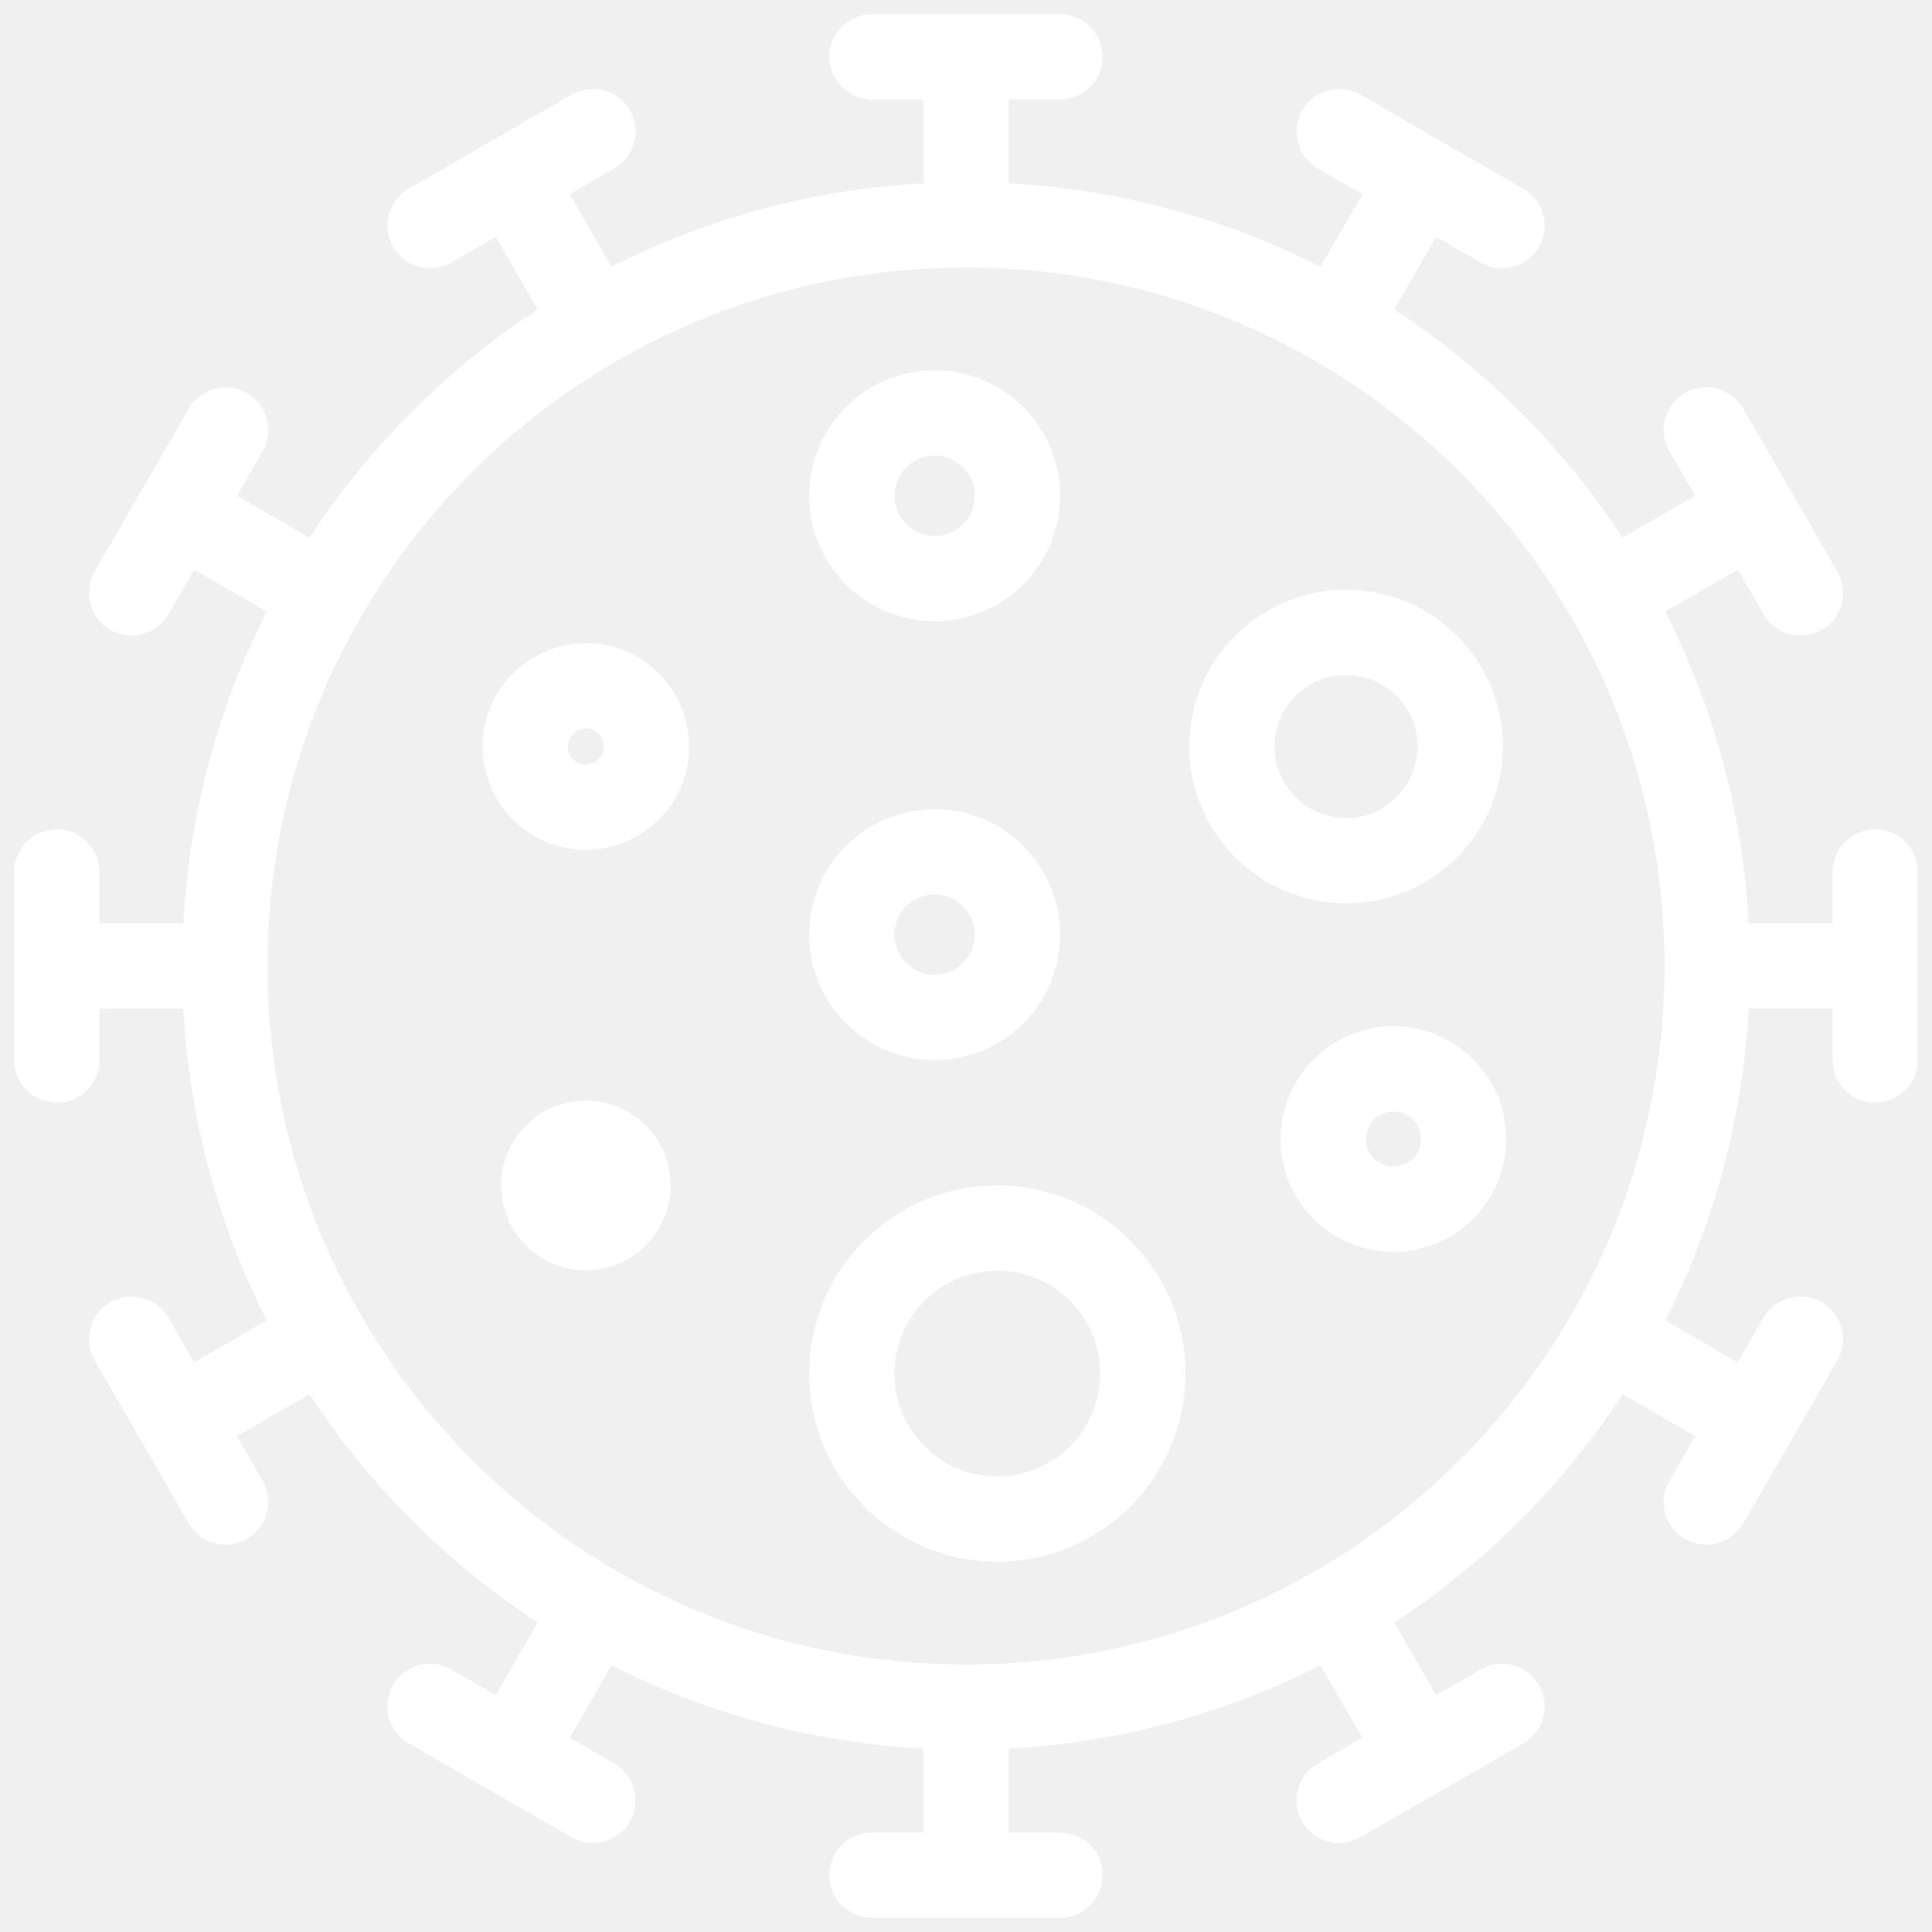
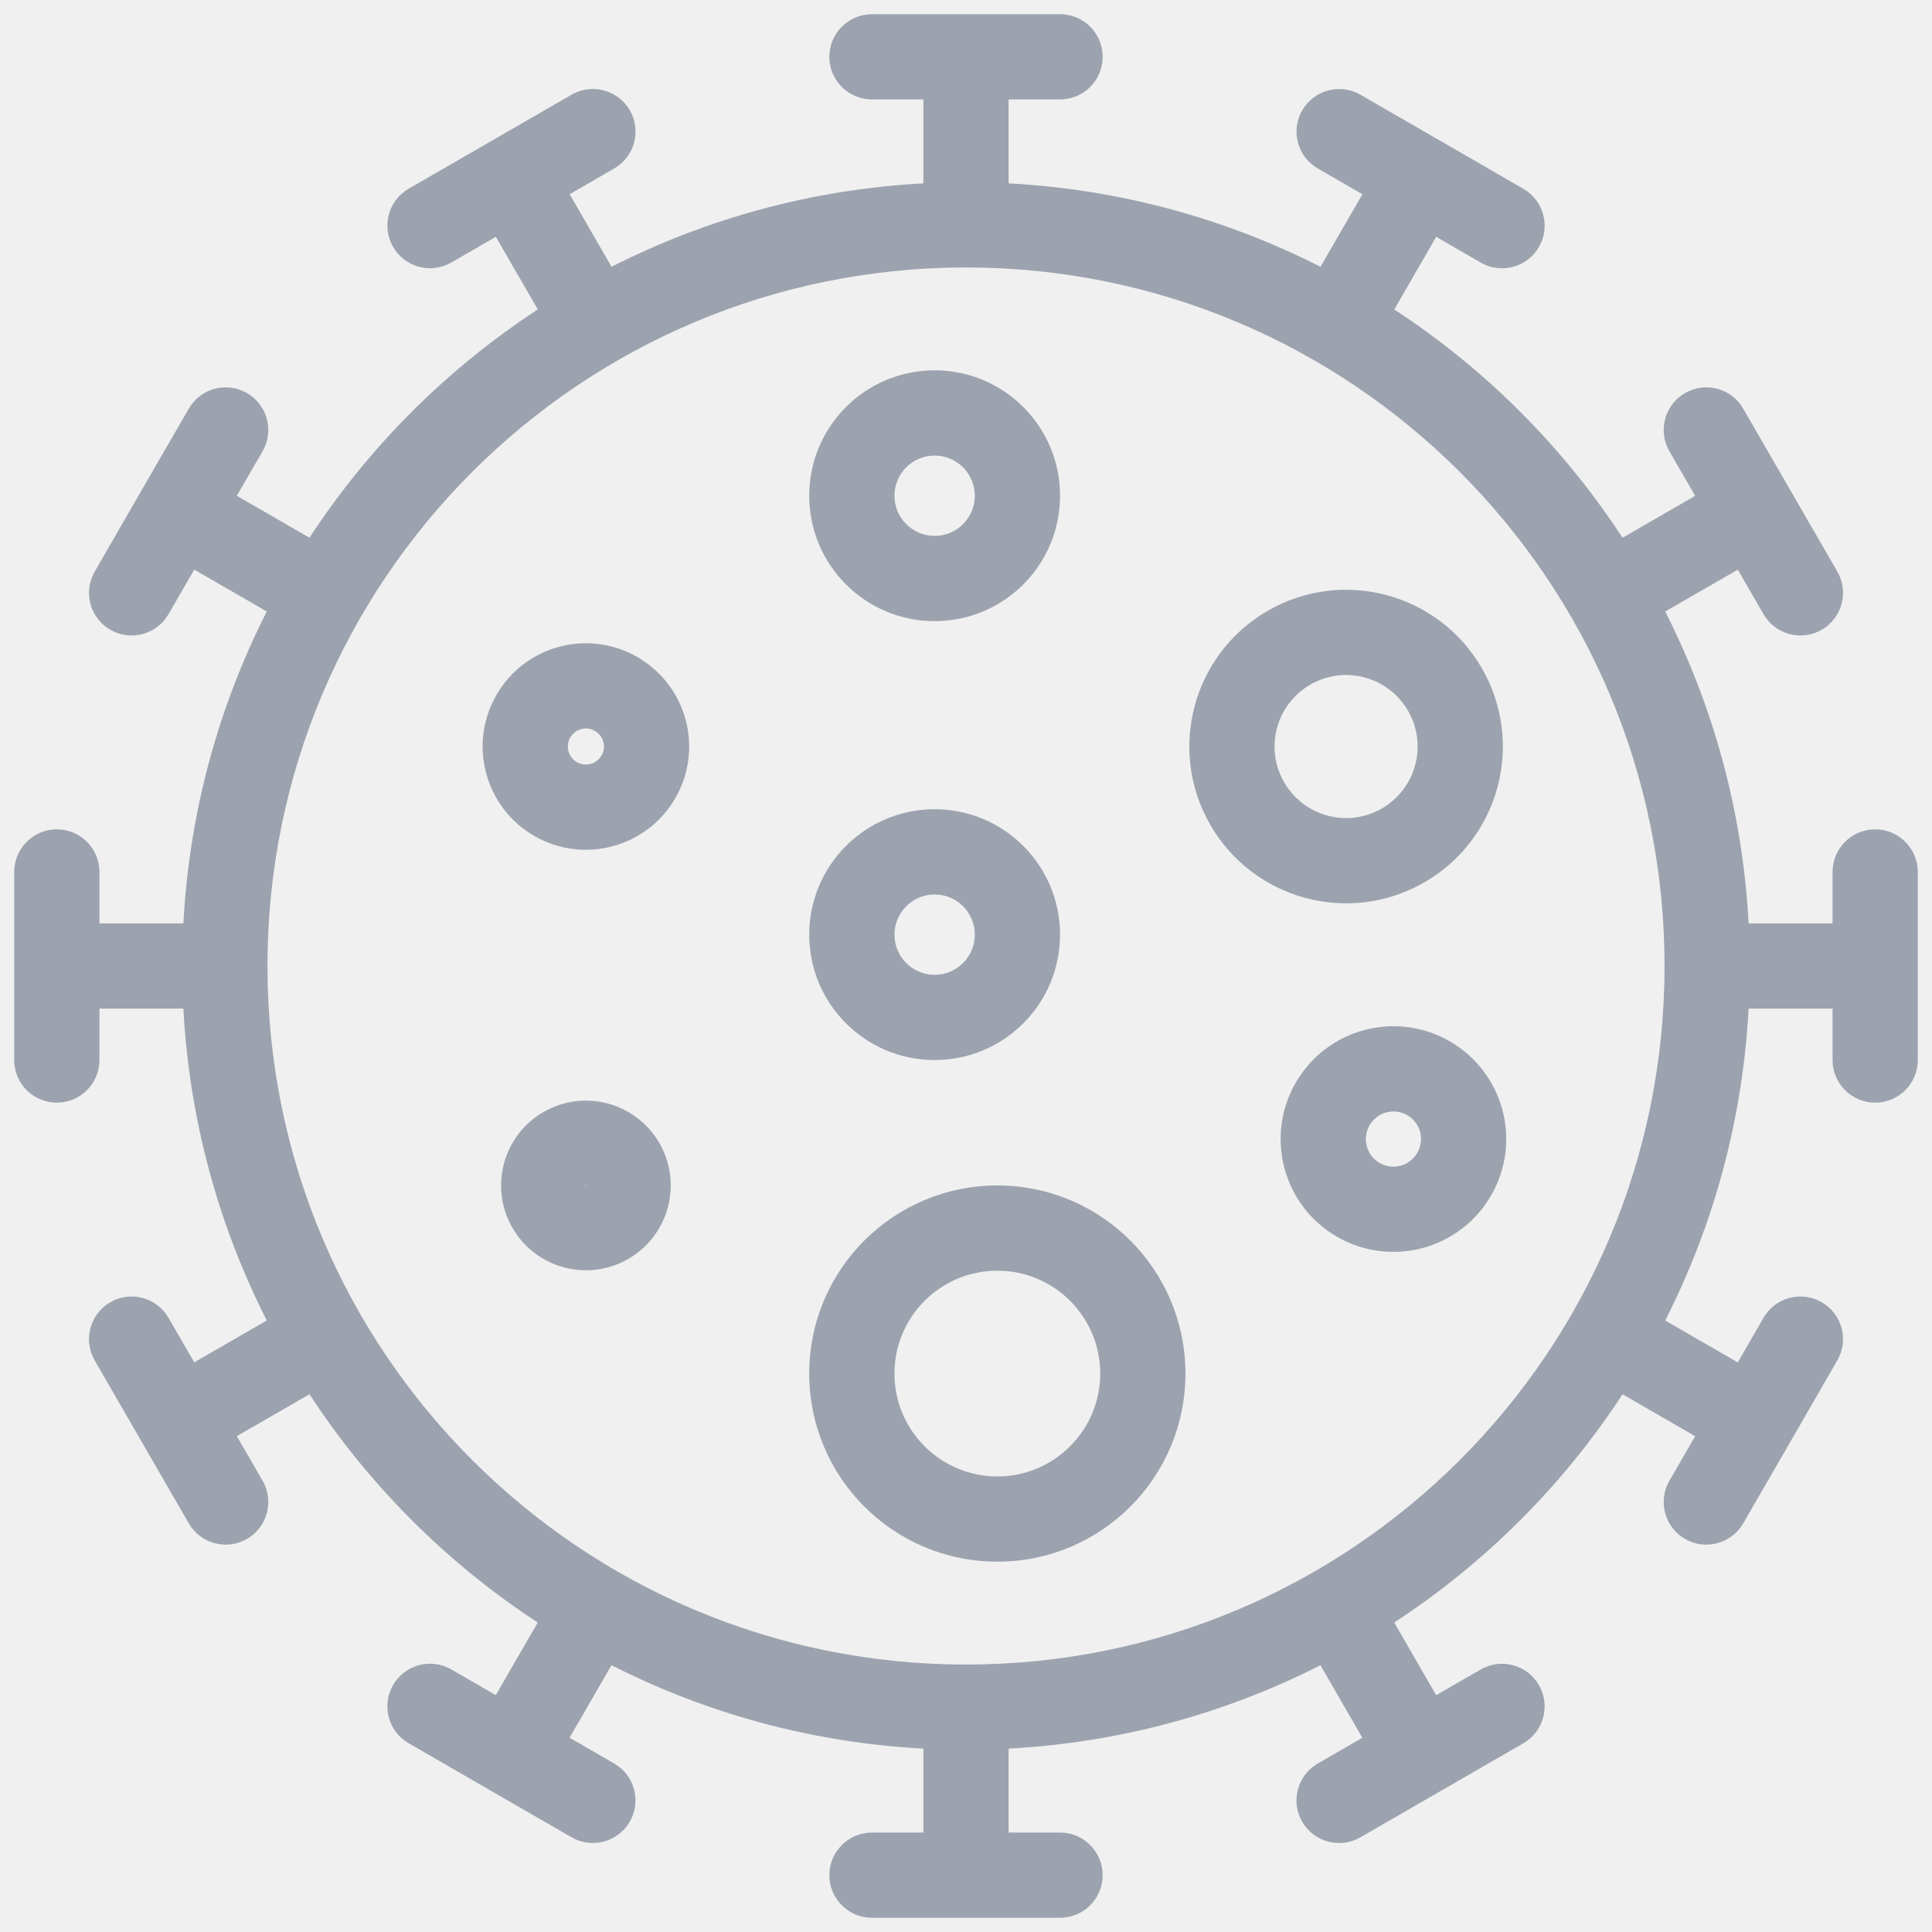
<svg xmlns="http://www.w3.org/2000/svg" width="34" height="34" viewBox="0 0 34 34" fill="none">
-   <path fill-rule="evenodd" clip-rule="evenodd" d="M18.655 16.448C18.655 17.667 17.667 18.655 16.448 18.655C15.229 18.655 14.241 17.667 14.241 16.448C14.241 15.229 15.229 14.241 16.448 14.241C17.667 14.241 18.655 15.229 18.655 16.448ZM17.155 16.448C17.155 16.838 16.838 17.155 16.448 17.155C16.058 17.155 15.741 16.838 15.741 16.448C15.741 16.058 16.058 15.741 16.448 15.741C16.838 15.741 17.155 16.058 17.155 16.448Z" fill="white" />
-   <path fill-rule="evenodd" clip-rule="evenodd" d="M16.448 10.931C17.667 10.931 18.655 9.943 18.655 8.724C18.655 7.505 17.667 6.517 16.448 6.517C15.229 6.517 14.241 7.505 14.241 8.724C14.241 9.943 15.229 10.931 16.448 10.931ZM16.448 9.431C16.838 9.431 17.155 9.115 17.155 8.724C17.155 8.334 16.838 8.017 16.448 8.017C16.058 8.017 15.741 8.334 15.741 8.724C15.741 9.115 16.058 9.431 16.448 9.431Z" fill="white" />
-   <path fill-rule="evenodd" clip-rule="evenodd" d="M20.862 24.172C20.862 26.001 19.38 27.483 17.552 27.483C15.723 27.483 14.241 26.001 14.241 24.172C14.241 22.344 15.723 20.862 17.552 20.862C19.38 20.862 20.862 22.344 20.862 24.172ZM19.362 24.172C19.362 25.172 18.551 25.983 17.552 25.983C16.552 25.983 15.741 25.172 15.741 24.172C15.741 23.173 16.552 22.362 17.552 22.362C18.551 22.362 19.362 23.173 19.362 24.172Z" fill="white" />
-   <path fill-rule="evenodd" clip-rule="evenodd" d="M11.885 14.046C12.386 13.177 12.089 12.066 11.219 11.564C10.35 11.062 9.239 11.36 8.737 12.229C8.235 13.098 8.533 14.21 9.402 14.711C10.271 15.213 11.383 14.915 11.885 14.046ZM10.586 13.296C10.673 13.144 10.621 12.95 10.469 12.863C10.318 12.775 10.123 12.827 10.036 12.979C9.948 13.131 10 13.325 10.152 13.412C10.304 13.5 10.498 13.448 10.586 13.296Z" fill="white" />
-   <path fill-rule="evenodd" clip-rule="evenodd" d="M25.515 18.326C26.464 18.875 26.79 20.089 26.241 21.038C25.693 21.988 24.479 22.313 23.529 21.765C22.58 21.217 22.255 20.003 22.803 19.053C23.351 18.103 24.565 17.778 25.515 18.326ZM24.765 19.625C24.997 19.759 25.076 20.056 24.942 20.288C24.808 20.52 24.511 20.6 24.279 20.466C24.047 20.332 23.968 20.035 24.102 19.803C24.236 19.571 24.532 19.491 24.765 19.625Z" fill="white" />
-   <path fill-rule="evenodd" clip-rule="evenodd" d="M11.604 20.116C11.191 19.402 10.279 19.157 9.565 19.569C8.851 19.981 8.606 20.894 9.018 21.608C9.431 22.322 10.343 22.567 11.057 22.155C11.771 21.742 12.016 20.829 11.604 20.116ZM10.315 20.868C10.315 20.867 10.316 20.866 10.317 20.866C10.318 20.864 10.318 20.863 10.318 20.864C10.318 20.864 10.318 20.864 10.318 20.862L10.318 20.86L10.317 20.858L10.316 20.857L10.315 20.856C10.313 20.855 10.312 20.855 10.313 20.855C10.313 20.855 10.313 20.855 10.311 20.855C10.31 20.855 10.309 20.855 10.307 20.856C10.307 20.856 10.306 20.857 10.305 20.858C10.304 20.86 10.304 20.861 10.304 20.86C10.304 20.86 10.304 20.86 10.304 20.86C10.304 20.86 10.304 20.861 10.304 20.862C10.304 20.863 10.304 20.864 10.305 20.866L10.306 20.867L10.307 20.868L10.309 20.869L10.311 20.869C10.312 20.869 10.313 20.869 10.315 20.868Z" fill="white" />
-   <path fill-rule="evenodd" clip-rule="evenodd" d="M22.31 10.749C23.629 9.987 25.316 10.439 26.078 11.759C26.84 13.078 26.388 14.765 25.068 15.527C23.749 16.289 22.062 15.837 21.3 14.517C20.538 13.198 20.99 11.511 22.31 10.749ZM23.06 12.048C23.662 11.7 24.431 11.907 24.779 12.509C25.127 13.111 24.92 13.88 24.318 14.228C23.716 14.575 22.947 14.369 22.599 13.767C22.251 13.165 22.458 12.396 23.06 12.048Z" fill="white" />
-   <path fill-rule="evenodd" clip-rule="evenodd" d="M18.655 1.75C19.07 1.75 19.405 1.414 19.405 1C19.405 0.586 19.07 0.25 18.655 0.25H15.345C14.931 0.25 14.595 0.586 14.595 1C14.595 1.414 14.931 1.75 15.345 1.75H16.25V3.207L16.25 3.227C14.283 3.332 12.425 3.85 10.762 4.695L10.754 4.68L10.025 3.418L10.809 2.965C11.168 2.758 11.291 2.299 11.084 1.941C10.876 1.582 10.418 1.459 10.059 1.666L7.192 3.321C6.833 3.528 6.711 3.987 6.918 4.346C7.125 4.704 7.583 4.827 7.942 4.62L8.726 4.168L9.455 5.43L9.464 5.446C7.863 6.492 6.493 7.862 5.446 9.463L5.43 9.454L4.168 8.725L4.621 7.942C4.828 7.583 4.705 7.124 4.346 6.917C3.988 6.71 3.529 6.833 3.322 7.192L2.499 8.616L2.494 8.625L2.489 8.633L1.667 10.058C1.46 10.417 1.582 10.876 1.941 11.083C2.3 11.29 2.759 11.167 2.966 10.808L3.418 10.024L4.68 10.753L4.695 10.761C3.85 12.425 3.332 14.283 3.227 16.25L3.207 16.25H1.75L1.75 15.345C1.75 14.931 1.414 14.595 1 14.595C0.586 14.595 0.25 14.931 0.25 15.345V18.655C0.25 19.07 0.586 19.405 1 19.405C1.414 19.405 1.75 19.07 1.75 18.655L1.75 17.75H3.207L3.227 17.75C3.332 19.717 3.85 21.575 4.695 23.238L4.68 23.247L3.418 23.975L2.966 23.192C2.758 22.833 2.3 22.71 1.941 22.917C1.582 23.124 1.459 23.583 1.667 23.942L3.322 26.808C3.529 27.167 3.987 27.29 4.346 27.083C4.705 26.876 4.828 26.417 4.621 26.058L4.168 25.274L5.43 24.546L5.446 24.536C6.492 26.137 7.863 27.507 9.463 28.554L9.454 28.57L8.725 29.831L7.942 29.379C7.583 29.172 7.124 29.295 6.917 29.654C6.71 30.012 6.833 30.471 7.192 30.678L8.616 31.501L8.625 31.506L8.633 31.511L10.058 32.333C10.417 32.54 10.876 32.417 11.083 32.059C11.29 31.7 11.167 31.241 10.808 31.034L10.024 30.581L10.753 29.32L10.761 29.305C12.425 30.15 14.283 30.668 16.25 30.773L16.25 30.793V32.25H15.345C14.931 32.25 14.595 32.586 14.595 33C14.595 33.414 14.931 33.75 15.345 33.75H18.655C19.069 33.75 19.405 33.414 19.405 33C19.405 32.586 19.069 32.25 18.655 32.25H17.75V30.793L17.75 30.773C19.717 30.668 21.575 30.15 23.238 29.305L23.246 29.32L23.975 30.582L23.191 31.035C22.832 31.242 22.709 31.701 22.916 32.059C23.124 32.418 23.582 32.541 23.941 32.334L26.808 30.679C27.167 30.472 27.29 30.013 27.082 29.654C26.875 29.296 26.417 29.173 26.058 29.38L25.274 29.832L24.546 28.57L24.536 28.554C26.137 27.508 27.508 26.138 28.554 24.537L28.57 24.546L29.832 25.275L29.379 26.058C29.172 26.417 29.295 26.876 29.654 27.083C30.012 27.29 30.471 27.167 30.678 26.808L31.501 25.384L31.506 25.375L31.511 25.367L32.333 23.942C32.541 23.583 32.418 23.124 32.059 22.917C31.7 22.71 31.241 22.833 31.034 23.192L30.582 23.976L29.32 23.247L29.305 23.239C30.15 21.575 30.668 19.717 30.773 17.75L30.793 17.75H32.25V18.655C32.25 19.069 32.586 19.405 33 19.405C33.414 19.405 33.75 19.069 33.75 18.655V15.345C33.75 14.931 33.414 14.595 33 14.595C32.586 14.595 32.25 14.931 32.25 15.345V16.25H30.793L30.773 16.25C30.668 14.283 30.15 12.425 29.305 10.761L29.32 10.753L30.582 10.025L31.035 10.809C31.242 11.167 31.7 11.29 32.059 11.083C32.418 10.876 32.541 10.417 32.334 10.059L30.678 7.192C30.471 6.833 30.012 6.71 29.654 6.917C29.295 7.124 29.172 7.583 29.379 7.942L29.832 8.726L28.57 9.454L28.554 9.463C27.508 7.863 26.138 6.492 24.537 5.446L24.546 5.43L25.275 4.168L26.058 4.621C26.417 4.828 26.876 4.705 27.083 4.347C27.29 3.988 27.167 3.529 26.808 3.322L25.384 2.499L25.375 2.494L25.367 2.49L23.942 1.667C23.583 1.46 23.124 1.583 22.917 1.941C22.71 2.3 22.833 2.759 23.192 2.966L23.976 3.418L23.247 4.68L23.239 4.695C21.575 3.85 19.717 3.332 17.75 3.227L17.75 3.207V1.75H18.655ZM17 29.293C23.789 29.293 29.293 23.789 29.293 17C29.293 10.211 23.789 4.707 17 4.707C10.211 4.707 4.707 10.211 4.707 17C4.707 23.789 10.211 29.293 17 29.293Z" fill="white" />
+   <path fill-rule="evenodd" clip-rule="evenodd" d="M18.655 16.448C18.655 17.667 17.667 18.655 16.448 18.655C15.229 18.655 14.241 17.667 14.241 16.448C14.241 15.229 15.229 14.241 16.448 14.241C17.667 14.241 18.655 15.229 18.655 16.448ZM17.155 16.448C17.155 16.838 16.838 17.155 16.448 17.155C16.058 17.155 15.741 16.838 15.741 16.448C15.741 16.058 16.058 15.741 16.448 15.741C16.838 15.741 17.155 16.058 17.155 16.448Z" fill="#9CA3AF" />
+   <path fill-rule="evenodd" clip-rule="evenodd" d="M16.448 10.931C17.667 10.931 18.655 9.943 18.655 8.724C18.655 7.505 17.667 6.517 16.448 6.517C15.229 6.517 14.241 7.505 14.241 8.724C14.241 9.943 15.229 10.931 16.448 10.931ZM16.448 9.431C16.838 9.431 17.155 9.115 17.155 8.724C17.155 8.334 16.838 8.017 16.448 8.017C16.058 8.017 15.741 8.334 15.741 8.724C15.741 9.115 16.058 9.431 16.448 9.431Z" fill="#9CA3AF" />
+   <path fill-rule="evenodd" clip-rule="evenodd" d="M20.862 24.172C20.862 26.001 19.38 27.483 17.552 27.483C15.723 27.483 14.241 26.001 14.241 24.172C14.241 22.344 15.723 20.862 17.552 20.862C19.38 20.862 20.862 22.344 20.862 24.172ZM19.362 24.172C19.362 25.172 18.551 25.983 17.552 25.983C16.552 25.983 15.741 25.172 15.741 24.172C15.741 23.173 16.552 22.362 17.552 22.362C18.551 22.362 19.362 23.173 19.362 24.172Z" fill="#9CA3AF" />
+   <path fill-rule="evenodd" clip-rule="evenodd" d="M11.885 14.046C12.386 13.177 12.089 12.066 11.219 11.564C10.35 11.062 9.239 11.36 8.737 12.229C8.235 13.098 8.533 14.21 9.402 14.711C10.271 15.213 11.383 14.915 11.885 14.046ZM10.586 13.296C10.673 13.144 10.621 12.95 10.469 12.863C10.318 12.775 10.123 12.827 10.036 12.979C9.948 13.131 10 13.325 10.152 13.412C10.304 13.5 10.498 13.448 10.586 13.296Z" fill="#9CA3AF" />
+   <path fill-rule="evenodd" clip-rule="evenodd" d="M25.515 18.326C26.464 18.875 26.79 20.089 26.241 21.038C25.693 21.988 24.479 22.313 23.529 21.765C22.58 21.217 22.255 20.003 22.803 19.053C23.351 18.103 24.565 17.778 25.515 18.326ZM24.765 19.625C24.997 19.759 25.076 20.056 24.942 20.288C24.808 20.52 24.511 20.6 24.279 20.466C24.047 20.332 23.968 20.035 24.102 19.803C24.236 19.571 24.532 19.491 24.765 19.625Z" fill="#9CA3AF" />
+   <path fill-rule="evenodd" clip-rule="evenodd" d="M11.604 20.116C11.191 19.402 10.279 19.157 9.565 19.569C8.851 19.981 8.606 20.894 9.018 21.608C9.431 22.322 10.343 22.567 11.057 22.155C11.771 21.742 12.016 20.829 11.604 20.116ZM10.315 20.868C10.315 20.867 10.316 20.866 10.317 20.866C10.318 20.864 10.318 20.863 10.318 20.864C10.318 20.864 10.318 20.864 10.318 20.862L10.318 20.86L10.317 20.858L10.316 20.857L10.315 20.856C10.313 20.855 10.312 20.855 10.313 20.855C10.313 20.855 10.313 20.855 10.311 20.855C10.31 20.855 10.309 20.855 10.307 20.856C10.307 20.856 10.306 20.857 10.305 20.858C10.304 20.86 10.304 20.861 10.304 20.86C10.304 20.86 10.304 20.86 10.304 20.86C10.304 20.86 10.304 20.861 10.304 20.862C10.304 20.863 10.304 20.864 10.305 20.866L10.306 20.867L10.307 20.868L10.309 20.869L10.311 20.869C10.312 20.869 10.313 20.869 10.315 20.868Z" fill="#9CA3AF" />
+   <path fill-rule="evenodd" clip-rule="evenodd" d="M22.31 10.749C23.629 9.987 25.316 10.439 26.078 11.759C26.84 13.078 26.388 14.765 25.068 15.527C23.749 16.289 22.062 15.837 21.3 14.517C20.538 13.198 20.99 11.511 22.31 10.749ZM23.06 12.048C23.662 11.7 24.431 11.907 24.779 12.509C25.127 13.111 24.92 13.88 24.318 14.228C23.716 14.575 22.947 14.369 22.599 13.767C22.251 13.165 22.458 12.396 23.06 12.048Z" fill="#9CA3AF" />
+   <path fill-rule="evenodd" clip-rule="evenodd" d="M18.655 1.75C19.07 1.75 19.405 1.414 19.405 1C19.405 0.586 19.07 0.25 18.655 0.25H15.345C14.931 0.25 14.595 0.586 14.595 1C14.595 1.414 14.931 1.75 15.345 1.75H16.25V3.207L16.25 3.227C14.283 3.332 12.425 3.85 10.762 4.695L10.754 4.68L10.025 3.418L10.809 2.965C11.168 2.758 11.291 2.299 11.084 1.941C10.876 1.582 10.418 1.459 10.059 1.666L7.192 3.321C6.833 3.528 6.711 3.987 6.918 4.346C7.125 4.704 7.583 4.827 7.942 4.62L8.726 4.168L9.455 5.43L9.464 5.446C7.863 6.492 6.493 7.862 5.446 9.463L5.43 9.454L4.168 8.725L4.621 7.942C4.828 7.583 4.705 7.124 4.346 6.917C3.988 6.71 3.529 6.833 3.322 7.192L2.499 8.616L2.494 8.625L2.489 8.633L1.667 10.058C1.46 10.417 1.582 10.876 1.941 11.083C2.3 11.29 2.759 11.167 2.966 10.808L3.418 10.024L4.68 10.753L4.695 10.761C3.85 12.425 3.332 14.283 3.227 16.25L3.207 16.25H1.75L1.75 15.345C1.75 14.931 1.414 14.595 1 14.595C0.586 14.595 0.25 14.931 0.25 15.345V18.655C0.25 19.07 0.586 19.405 1 19.405C1.414 19.405 1.75 19.07 1.75 18.655L1.75 17.75H3.207L3.227 17.75C3.332 19.717 3.85 21.575 4.695 23.238L4.68 23.247L3.418 23.975L2.966 23.192C2.758 22.833 2.3 22.71 1.941 22.917C1.582 23.124 1.459 23.583 1.667 23.942L3.322 26.808C3.529 27.167 3.987 27.29 4.346 27.083C4.705 26.876 4.828 26.417 4.621 26.058L4.168 25.274L5.43 24.546L5.446 24.536C6.492 26.137 7.863 27.507 9.463 28.554L9.454 28.57L8.725 29.831L7.942 29.379C7.583 29.172 7.124 29.295 6.917 29.654C6.71 30.012 6.833 30.471 7.192 30.678L8.616 31.501L8.625 31.506L8.633 31.511L10.058 32.333C10.417 32.54 10.876 32.417 11.083 32.059C11.29 31.7 11.167 31.241 10.808 31.034L10.024 30.581L10.753 29.32L10.761 29.305C12.425 30.15 14.283 30.668 16.25 30.773L16.25 30.793V32.25H15.345C14.931 32.25 14.595 32.586 14.595 33C14.595 33.414 14.931 33.75 15.345 33.75H18.655C19.069 33.75 19.405 33.414 19.405 33C19.405 32.586 19.069 32.25 18.655 32.25H17.75V30.793L17.75 30.773C19.717 30.668 21.575 30.15 23.238 29.305L23.246 29.32L23.975 30.582L23.191 31.035C22.832 31.242 22.709 31.701 22.916 32.059C23.124 32.418 23.582 32.541 23.941 32.334L26.808 30.679C27.167 30.472 27.29 30.013 27.082 29.654C26.875 29.296 26.417 29.173 26.058 29.38L25.274 29.832L24.546 28.57L24.536 28.554C26.137 27.508 27.508 26.138 28.554 24.537L28.57 24.546L29.832 25.275L29.379 26.058C29.172 26.417 29.295 26.876 29.654 27.083C30.012 27.29 30.471 27.167 30.678 26.808L31.501 25.384L31.506 25.375L31.511 25.367L32.333 23.942C32.541 23.583 32.418 23.124 32.059 22.917C31.7 22.71 31.241 22.833 31.034 23.192L30.582 23.976L29.32 23.247L29.305 23.239C30.15 21.575 30.668 19.717 30.773 17.75L30.793 17.75H32.25V18.655C32.25 19.069 32.586 19.405 33 19.405C33.414 19.405 33.75 19.069 33.75 18.655V15.345C33.75 14.931 33.414 14.595 33 14.595C32.586 14.595 32.25 14.931 32.25 15.345V16.25H30.793L30.773 16.25C30.668 14.283 30.15 12.425 29.305 10.761L29.32 10.753L30.582 10.025L31.035 10.809C31.242 11.167 31.7 11.29 32.059 11.083C32.418 10.876 32.541 10.417 32.334 10.059L30.678 7.192C30.471 6.833 30.012 6.71 29.654 6.917C29.295 7.124 29.172 7.583 29.379 7.942L29.832 8.726L28.57 9.454L28.554 9.463C27.508 7.863 26.138 6.492 24.537 5.446L24.546 5.43L25.275 4.168L26.058 4.621C26.417 4.828 26.876 4.705 27.083 4.347C27.29 3.988 27.167 3.529 26.808 3.322L25.384 2.499L25.375 2.494L25.367 2.49L23.942 1.667C23.583 1.46 23.124 1.583 22.917 1.941C22.71 2.3 22.833 2.759 23.192 2.966L23.976 3.418L23.247 4.68L23.239 4.695C21.575 3.85 19.717 3.332 17.75 3.227L17.75 3.207V1.75H18.655ZM17 29.293C23.789 29.293 29.293 23.789 29.293 17C29.293 10.211 23.789 4.707 17 4.707C10.211 4.707 4.707 10.211 4.707 17C4.707 23.789 10.211 29.293 17 29.293Z" fill="#9CA3AF" />
</svg>
